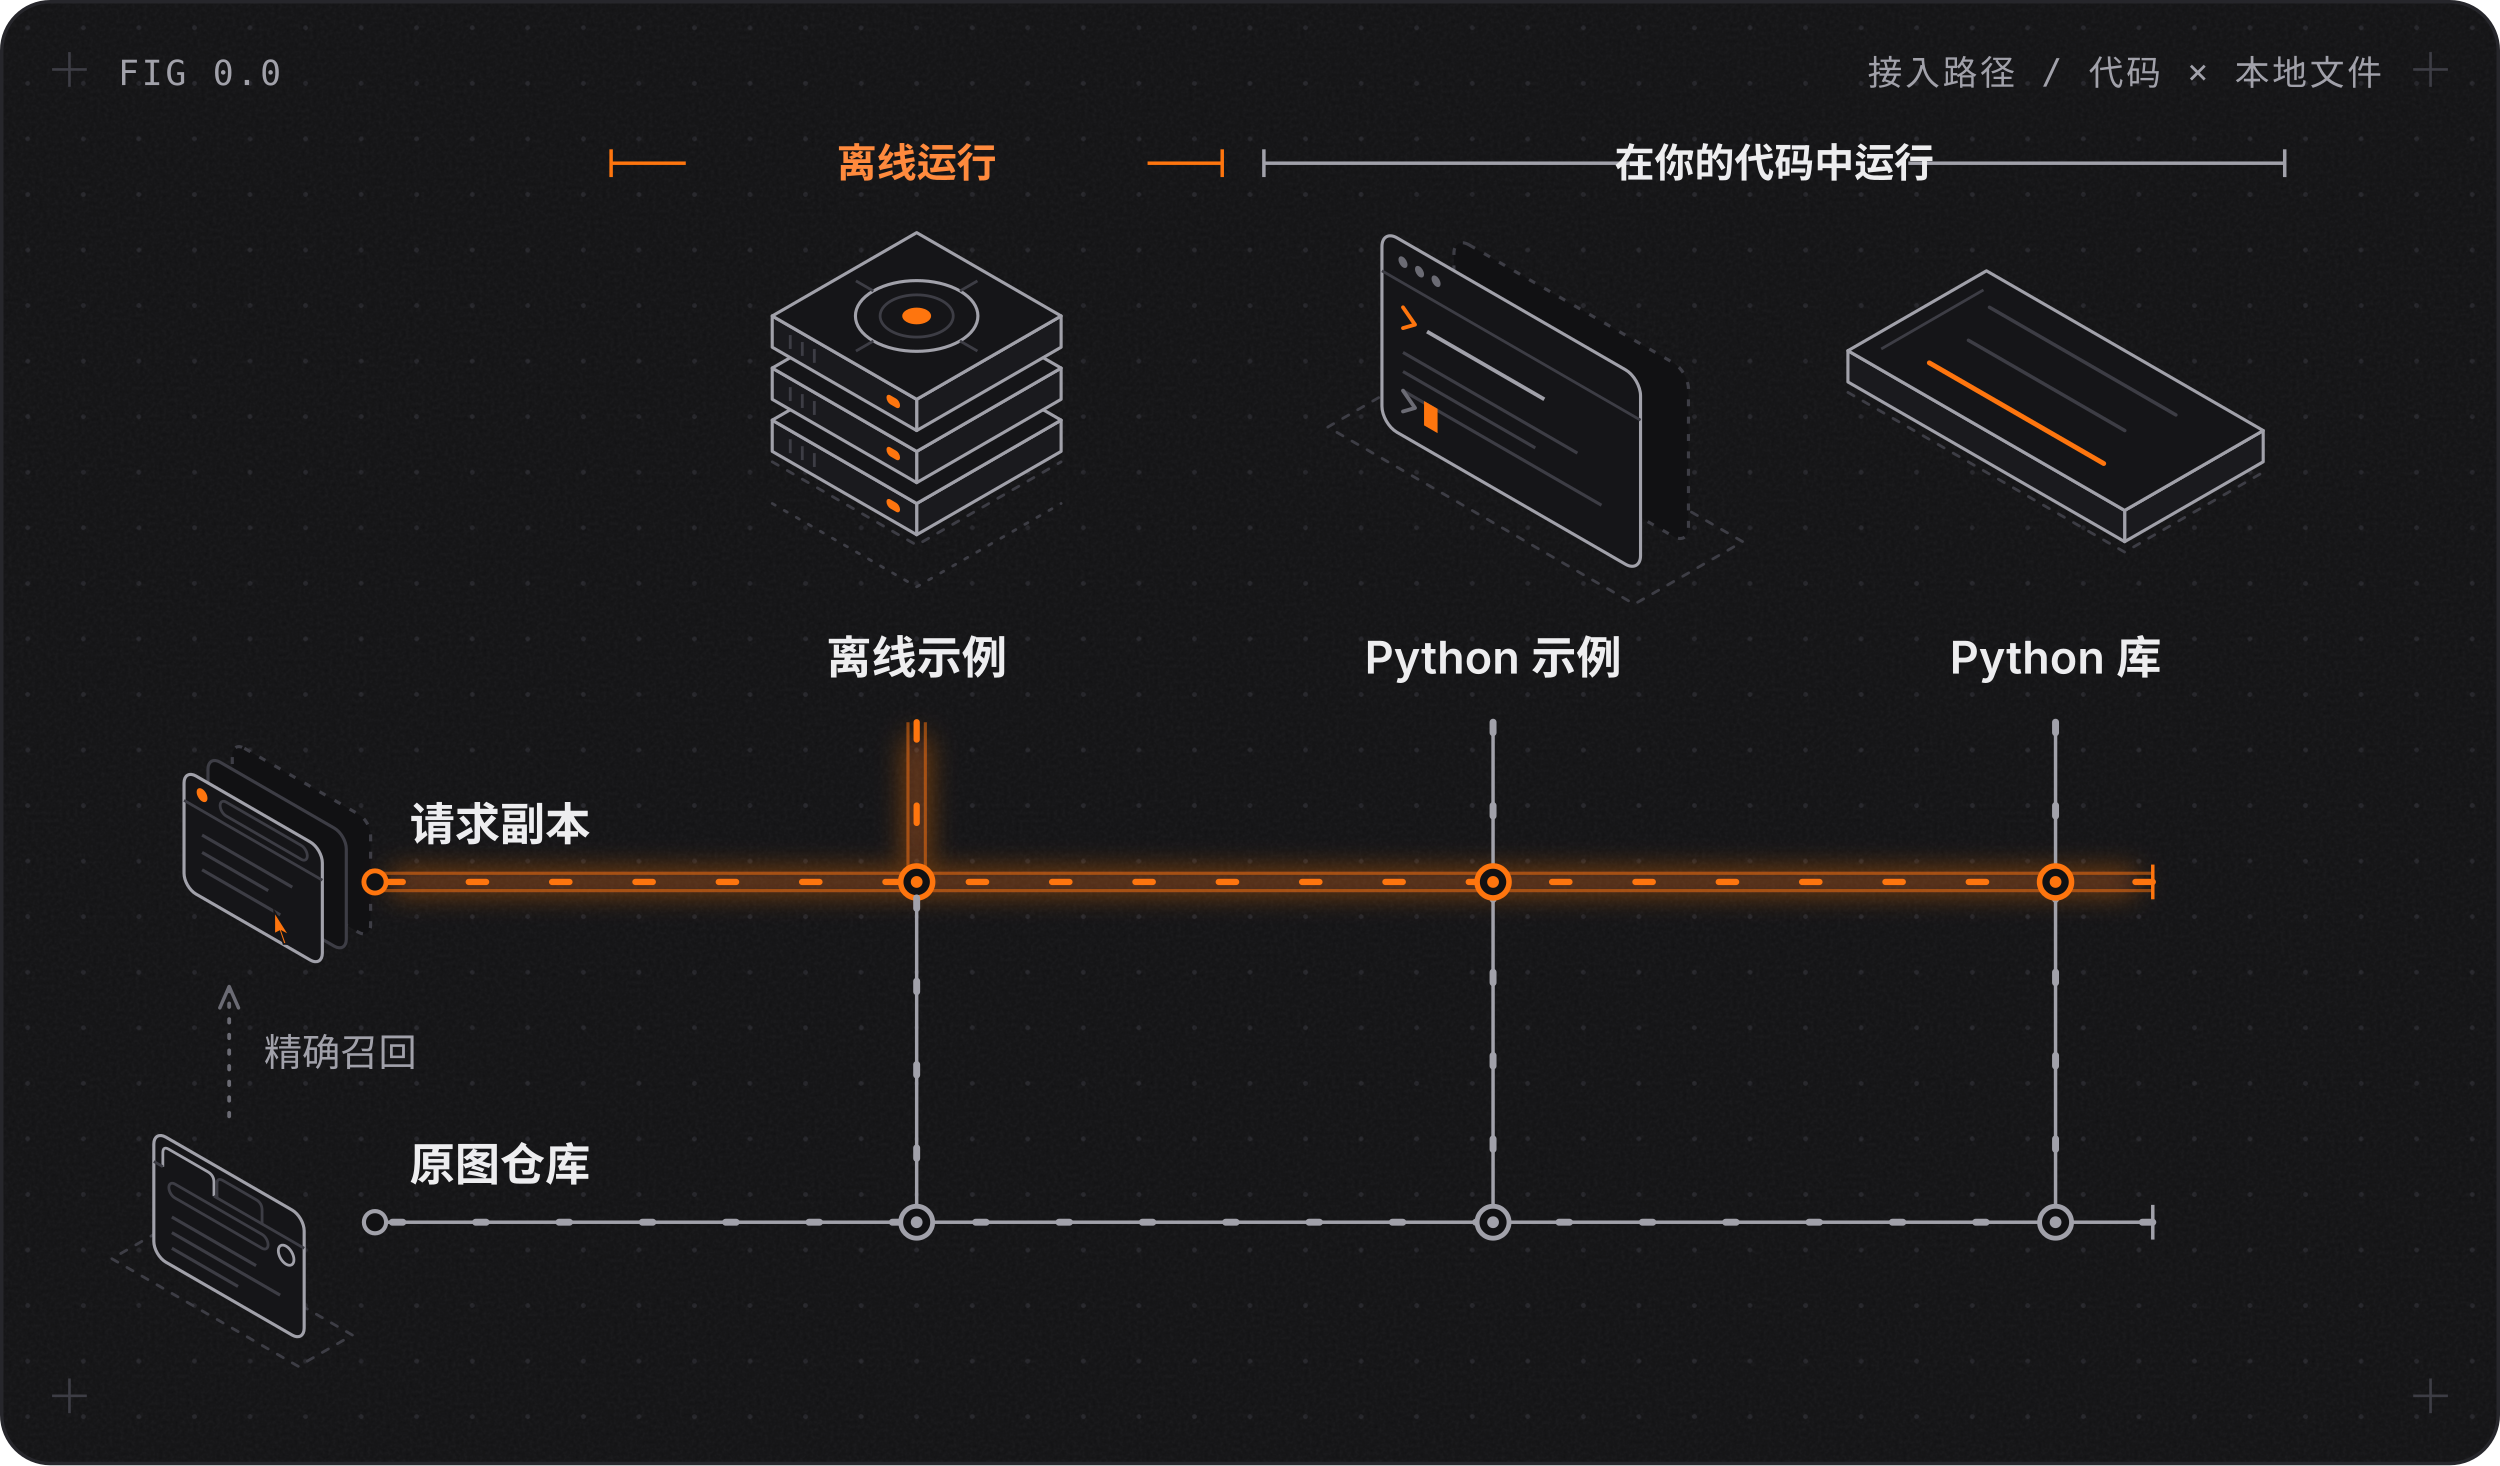
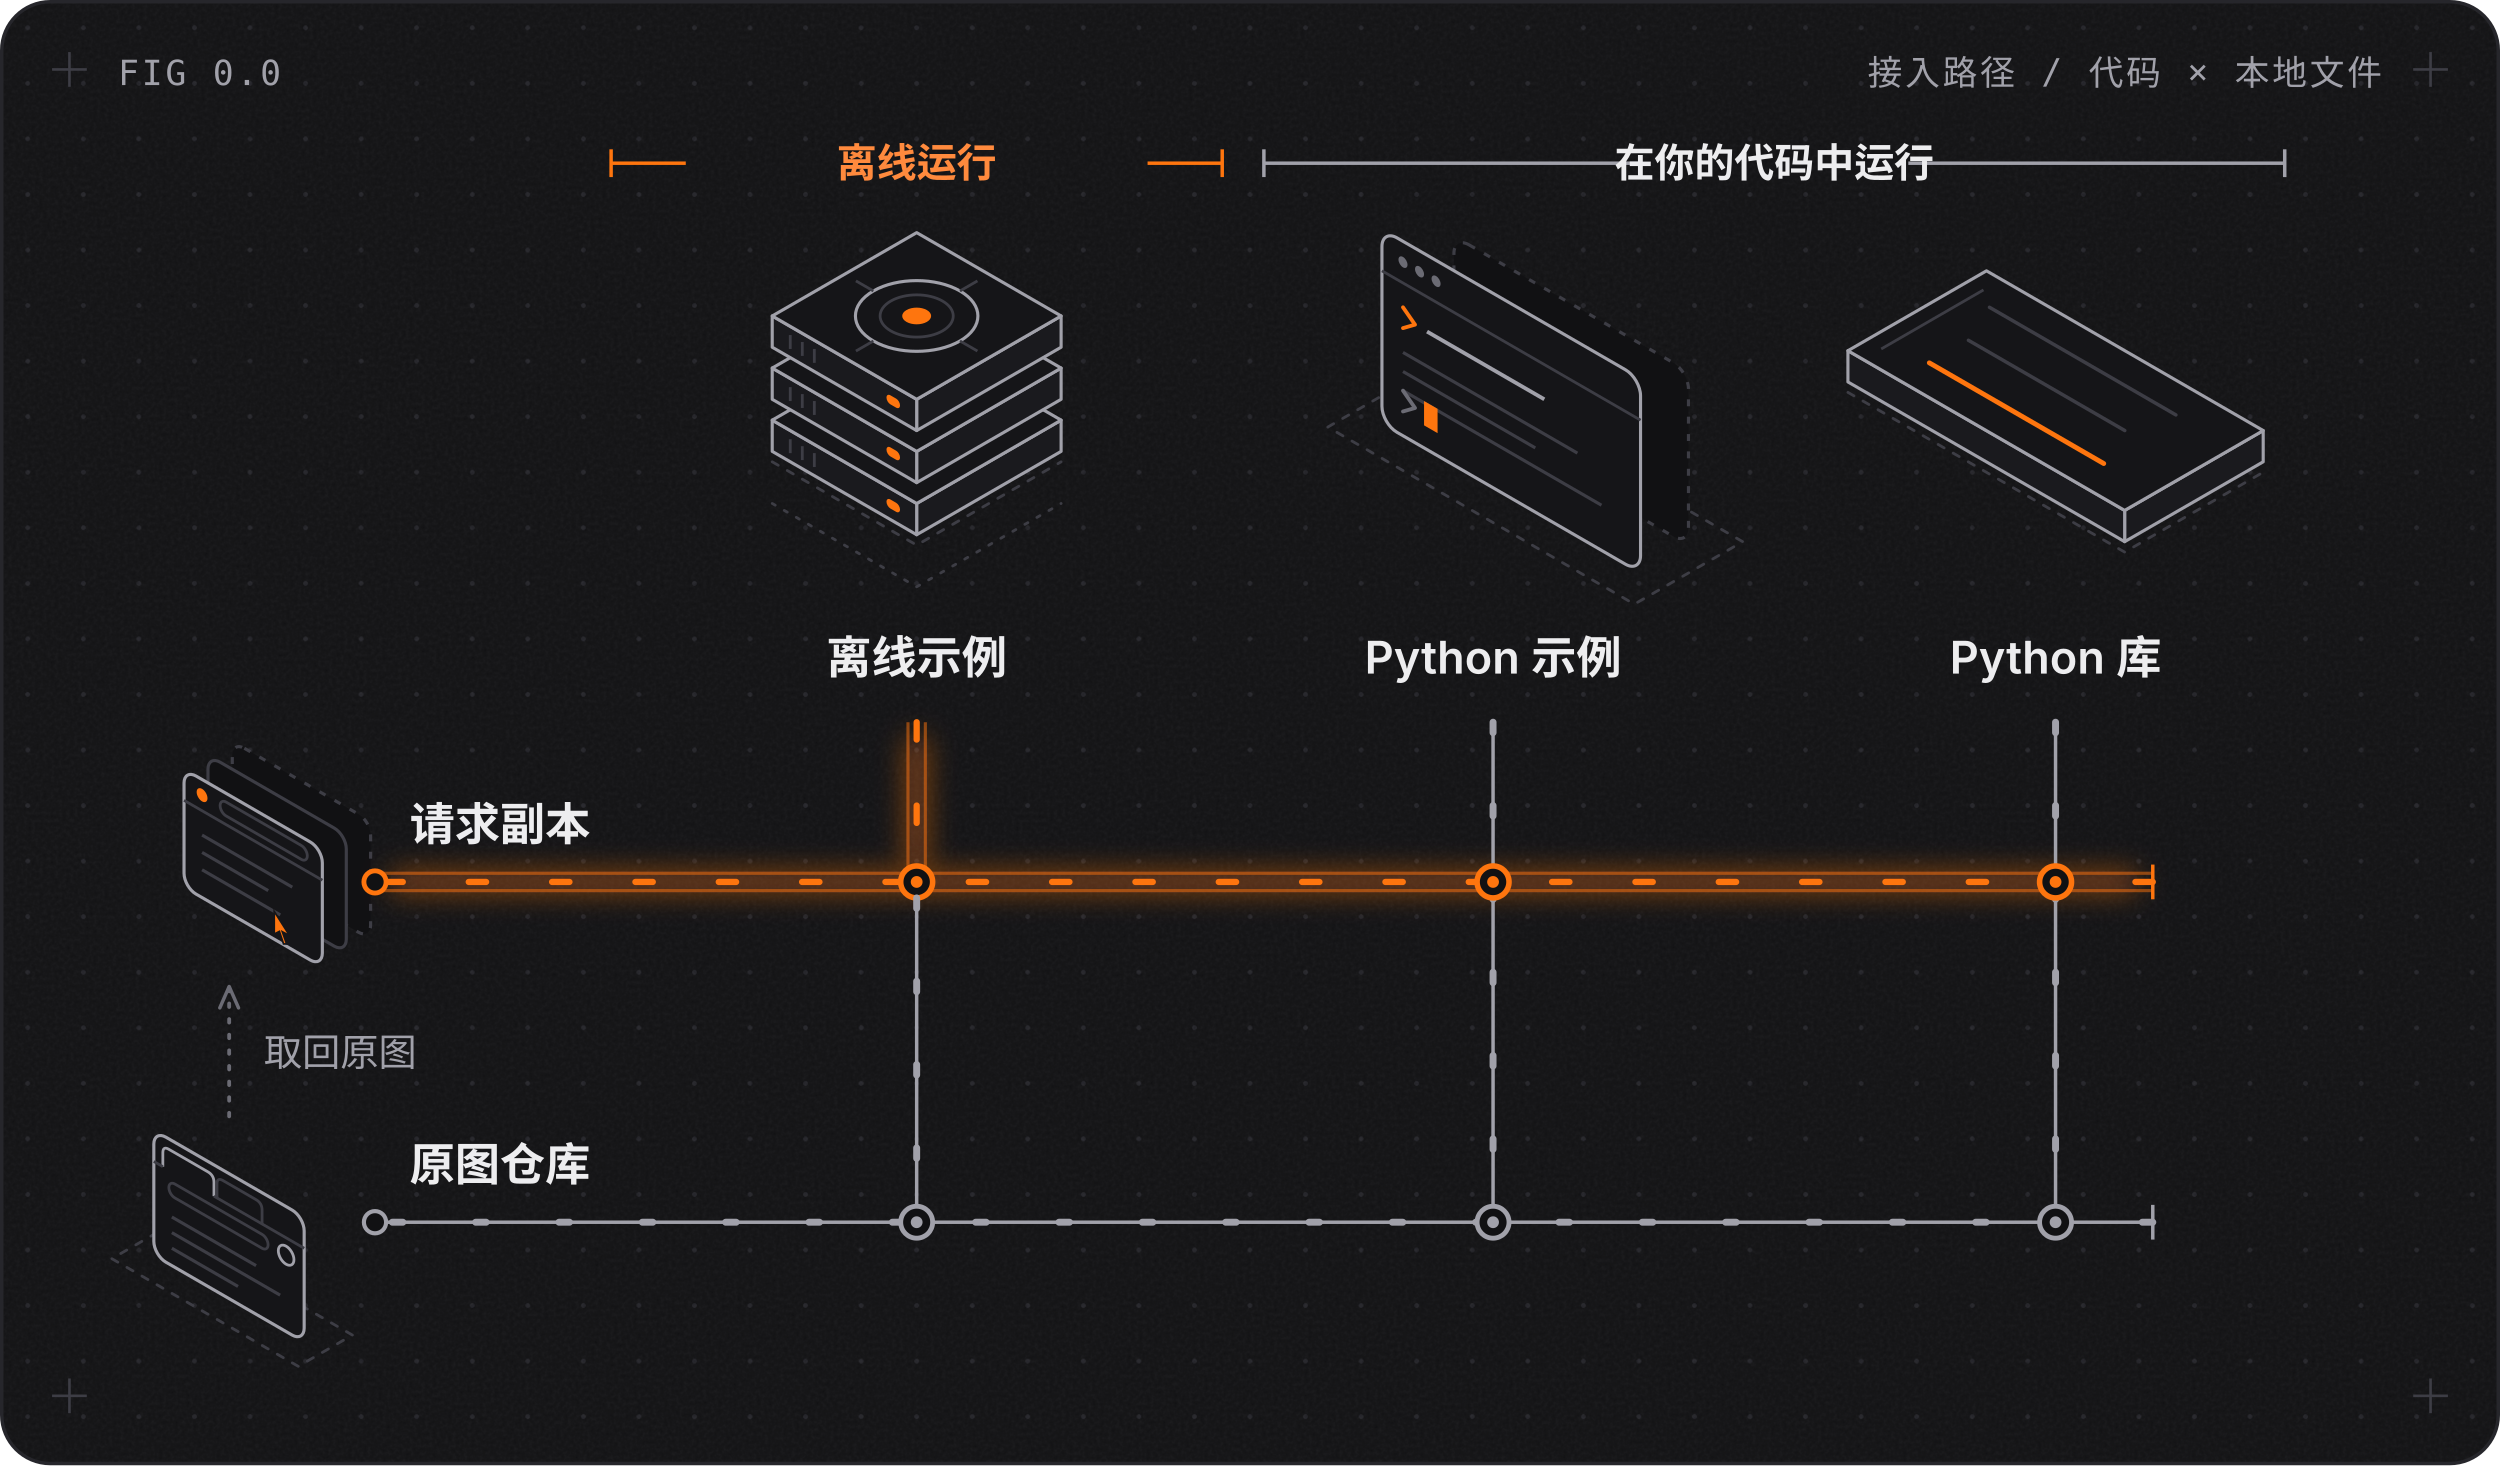
<svg xmlns="http://www.w3.org/2000/svg" viewBox="0 0 720 422" width="720" height="422" role="img" aria-labelledby="t d" fill="none">
  <style>.s{font-family:Geist, Inter, -apple-system, BlinkMacSystemFont, 'Segoe UI', Helvetica, Arial, sans-serif}.m{font-family:'Geist Mono', ui-monospace, SFMono-Regular, Menlo, monospace}text{font-kerning:normal}@keyframes fl{to{stroke-dashoffset:24}}@keyframes fd{to{stroke-dashoffset:-24}}@keyframes sync{to{stroke-dashoffset:-9}}@keyframes led{0%,100%{fill-opacity:1}50%{fill-opacity:.15}}@keyframes blink{0%,49%{fill-opacity:1}50%,100%{fill-opacity:0}}@keyframes cur{0%,100%{transform:translate(0,0)}40%,60%{transform:translate(-14px,-7px)}}@keyframes live{0%,100%{fill-opacity:1}50%{fill-opacity:.25}}@media (prefers-reduced-motion:no-preference){.pkl{animation:fl 1.2s linear infinite}.pkd{animation:fd 1.4s linear infinite}.pks{animation:fd 2.1s linear infinite}.sync{animation:sync 1.6s linear infinite}.led{animation:led 2.4s ease-in-out infinite}.blink{animation:blink 1.1s steps(1) infinite}.cur{animation:cur 6s ease-in-out infinite}.live{animation:live 1.8s ease-in-out infinite}}@keyframes ng0{0%,0.00%{fill-opacity:0}0.50%,17.90%{fill-opacity:1}19.40%,100%{fill-opacity:0}}@media (prefers-reduced-motion:no-preference){.ng0{animation:ng0 12s linear infinite}}@keyframes ng1{0%,19.50%{fill-opacity:0}20.50%,57.90%{fill-opacity:1}59.40%,100%{fill-opacity:0}}@media (prefers-reduced-motion:no-preference){.ng1{animation:ng1 12s linear infinite}}@keyframes ng2{0%,59.50%{fill-opacity:0}60.50%,97.90%{fill-opacity:1}99.40%,100%{fill-opacity:0}}@media (prefers-reduced-motion:no-preference){.ng2{animation:ng2 12s linear infinite}}@keyframes st0{0%,0.00%{transform:translate(0px,0px);fill-opacity:0;stroke-opacity:0}0.60%{fill-opacity:1;stroke-opacity:1}3.64%{transform:translate(0.0px,46.0px)}16.00%{transform:translate(-156.0px,46.0px)}17.00%{fill-opacity:1;stroke-opacity:1}18.50%,100%{transform:translate(-156.0px,46.0px);fill-opacity:0;stroke-opacity:0}}@keyframes tr0{0%,0.00%{stroke-dashoffset:202.0;stroke-opacity:0}0.30%{stroke-opacity:1}3.64%{stroke-dashoffset:156.0}16.00%{stroke-dashoffset:0.0}17.40%{stroke-dashoffset:0;stroke-opacity:1}19.40%,100%{stroke-dashoffset:0;stroke-opacity:0}}@media (prefers-reduced-motion:no-preference){.st0{animation:st0 12s linear infinite}.tr0{animation:tr0 12s linear infinite}}@keyframes st1{0%,20.00%{transform:translate(0px,0px);fill-opacity:0;stroke-opacity:0}20.60%{fill-opacity:1;stroke-opacity:1}24.94%{transform:translate(0.0px,144.0px)}36.00%{transform:translate(-322.0px,144.0px)}37.00%{fill-opacity:1;stroke-opacity:1}38.50%,100%{transform:translate(-322.0px,144.0px);fill-opacity:0;stroke-opacity:0}}@keyframes tr1{0%,20.00%{stroke-dashoffset:466.0;stroke-opacity:0}20.30%{stroke-opacity:1}24.94%{stroke-dashoffset:322.0}36.00%{stroke-dashoffset:0.0}37.40%{stroke-dashoffset:0;stroke-opacity:1}39.40%,100%{stroke-dashoffset:0;stroke-opacity:0}}@media (prefers-reduced-motion:no-preference){.st1{animation:st1 12s linear infinite}.tr1{animation:tr1 12s linear infinite}}@keyframes st2{0%,40.00%{transform:translate(0px,0px);fill-opacity:0;stroke-opacity:0}40.60%{fill-opacity:1;stroke-opacity:1}42.00%{transform:translate(0.0px,46.0px)}56.00%{transform:translate(-322.0px,46.0px)}57.00%{fill-opacity:1;stroke-opacity:1}58.50%,100%{transform:translate(-322.0px,46.0px);fill-opacity:0;stroke-opacity:0}}@keyframes tr2{0%,40.00%{stroke-dashoffset:368.0;stroke-opacity:0}40.30%{stroke-opacity:1}42.00%{stroke-dashoffset:322.0}56.00%{stroke-dashoffset:0.0}57.40%{stroke-dashoffset:0;stroke-opacity:1}59.40%,100%{stroke-dashoffset:0;stroke-opacity:0}}@media (prefers-reduced-motion:no-preference){.st2{animation:st2 12s linear infinite}.tr2{animation:tr2 12s linear infinite}}@keyframes st3{0%,60.00%{transform:translate(0px,0px);fill-opacity:0;stroke-opacity:0}60.60%{fill-opacity:1;stroke-opacity:1}63.67%{transform:translate(0.0px,144.0px)}76.00%{transform:translate(-484.0px,144.0px)}77.00%{fill-opacity:1;stroke-opacity:1}78.50%,100%{transform:translate(-484.0px,144.0px);fill-opacity:0;stroke-opacity:0}}@keyframes tr3{0%,60.00%{stroke-dashoffset:628.0;stroke-opacity:0}60.30%{stroke-opacity:1}63.67%{stroke-dashoffset:484.0}76.00%{stroke-dashoffset:0.0}77.40%{stroke-dashoffset:0;stroke-opacity:1}79.40%,100%{stroke-dashoffset:0;stroke-opacity:0}}@media (prefers-reduced-motion:no-preference){.st3{animation:st3 12s linear infinite}.tr3{animation:tr3 12s linear infinite}}@keyframes st4{0%,80.00%{transform:translate(0px,0px);fill-opacity:0;stroke-opacity:0}80.60%{fill-opacity:1;stroke-opacity:1}81.39%{transform:translate(0.0px,46.0px)}96.00%{transform:translate(-484.0px,46.0px)}97.00%{fill-opacity:1;stroke-opacity:1}98.50%,100%{transform:translate(-484.0px,46.0px);fill-opacity:0;stroke-opacity:0}}@keyframes tr4{0%,80.00%{stroke-dashoffset:530.0;stroke-opacity:0}80.30%{stroke-opacity:1}81.39%{stroke-dashoffset:484.0}96.00%{stroke-dashoffset:0.0}97.40%{stroke-dashoffset:0;stroke-opacity:1}99.40%,100%{stroke-dashoffset:0;stroke-opacity:0}}@media (prefers-reduced-motion:no-preference){.st4{animation:st4 12s linear infinite}.tr4{animation:tr4 12s linear infinite}}</style>
  <defs>
    <pattern id="dots" width="16" height="16" patternUnits="userSpaceOnUse">
      <circle cx="8" cy="8" r="0.7" fill="#232328" />
    </pattern>
    <filter id="grain" x="0" y="0" width="100%" height="100%">
      <feTurbulence type="fractalNoise" baseFrequency="0.9" numOctaves="2" seed="7" stitchTiles="stitch" />
      <feColorMatrix values="0 0 0 0 0.5  0 0 0 0 0.5  0 0 0 0 0.5  0 0 0 0.07 0" />
    </filter>
    <clipPath id="card">
      <rect x="0.5" y="0.5" width="719" height="421" rx="14" />
    </clipPath>
    <marker id="ah" viewBox="0 0 10 10" refX="8.5" refY="5" markerWidth="7" markerHeight="7" orient="auto-start-reverse">
      <path d="M1 1.5 L9 5 L1 8.5" stroke="#A1A1AA" stroke-width="1.3" fill="none" stroke-linejoin="round" stroke-linecap="round" />
    </marker>
    <marker id="ah3" viewBox="0 0 10 10" refX="8.5" refY="5" markerWidth="7" markerHeight="7" orient="auto-start-reverse">
      <path d="M1 1.5 L9 5 L1 8.5" stroke="#6B6B74" stroke-width="1.3" fill="none" stroke-linejoin="round" stroke-linecap="round" />
    </marker>
    <filter id="glow" filterUnits="userSpaceOnUse" x="0" y="0" width="720" height="422">
      <feGaussianBlur stdDeviation="4" />
    </filter>
  </defs>
  <rect x="0.5" y="0.5" width="719" height="421" rx="14" fill="#111113" />
  <g clip-path="url(#card)">
    <rect width="720" height="422" fill="url(#dots)" />
    <rect width="720" height="422" filter="url(#grain)" />
  </g>
  <rect x="0.5" y="0.5" width="719" height="421" rx="14" fill="none" stroke="#26262B" />
  <path d="M15 20h10M20 15v10" stroke="#3D3D45" stroke-width="0.75" />
  <path d="M695 20h10M700 15v10" stroke="#3D3D45" stroke-width="0.75" />
  <path d="M15 402h10M20 397v10" stroke="#3D3D45" stroke-width="0.75" />
  <path d="M695 402h10M700 397v10" stroke="#3D3D45" stroke-width="0.75" />
  <text x="34.0" y="24.5" font-size="10" fill="#A1A1AA" letter-spacing="0.08em" class="m">FIG 0.0</text>
  <text x="686.0" y="24.5" font-size="10" fill="#A1A1AA" text-anchor="end" letter-spacing="0.08em" class="m">接入路径 / 代码 × 本地文件</text>
  <path d="M176 43v8M352 43v8" stroke="#FE750E" stroke-width="1" />
  <path d="M176 47H197.5M330.5 47H352" stroke="#FE750E" stroke-width="1" />
  <text x="264.0" y="51.0" font-size="11.5" fill="#FF8A3D" font-weight="600" text-anchor="middle" class="s">离线运行</text>
  <path d="M364 43v8M658 43v8" stroke="#A1A1AA" stroke-width="1" />
  <path d="M364 47H472.4M549.6 47H658" stroke="#A1A1AA" stroke-width="1" />
  <text x="511.0" y="51.0" font-size="11.5" fill="#EDEDEF" font-weight="600" text-anchor="middle" class="s">在你的代码中运行</text>
  <polyline points="222.4,133.0 264.0,157.0 305.6,133.0" stroke="#3D3D45" stroke-width="0.8" stroke-dasharray="2 3" stroke-linejoin="round" stroke-linecap="round" />
  <polyline points="222.4,145.0 264.0,169.0 305.6,145.0" stroke="#3D3D45" stroke-width="0.8" stroke-dasharray="1 3" stroke-linejoin="round" stroke-linecap="round" />
  <polygon points="305.6,121.0 264.0,145.0 264.0,154.0 305.6,130.0" fill="#1A1A1E" stroke="#A1A1AA" stroke-width="0.9" stroke-linejoin="round" stroke-linecap="round" />
  <polygon points="222.4,121.0 264.0,145.0 264.0,154.0 222.4,130.0" fill="#1A1A1E" stroke="#A1A1AA" stroke-width="0.9" stroke-linejoin="round" stroke-linecap="round" />
  <polygon points="264.0,97.0 305.6,121.0 264.0,145.0 222.4,121.0" fill="#151518" stroke="#A1A1AA" stroke-width="0.9" stroke-linejoin="round" stroke-linecap="round" />
  <g transform="matrix(0.866,0.5,0,1,222.4,130.0)">
    <line x1="6" y1="-6.5" x2="6" y2="-2.5" stroke="#3D3D45" stroke-width="0.8" vector-effect="non-scaling-stroke" />
    <line x1="10" y1="-6.5" x2="10" y2="-2.5" stroke="#3D3D45" stroke-width="0.8" vector-effect="non-scaling-stroke" />
    <line x1="14" y1="-6.5" x2="14" y2="-2.5" stroke="#3D3D45" stroke-width="0.8" vector-effect="non-scaling-stroke" />
    <rect class="led" style="animation-delay:0.0s" x="38" y="-5.8" width="4.5" height="2.6" rx="1.3" fill="#FE750E" />
  </g>
  <polygon points="305.6,106.0 264.0,130.0 264.0,139.0 305.6,115.0" fill="#1A1A1E" stroke="#A1A1AA" stroke-width="0.9" stroke-linejoin="round" stroke-linecap="round" />
  <polygon points="222.4,106.0 264.0,130.0 264.0,139.0 222.4,115.0" fill="#1A1A1E" stroke="#A1A1AA" stroke-width="0.9" stroke-linejoin="round" stroke-linecap="round" />
  <polygon points="264.0,82.0 305.6,106.0 264.0,130.0 222.4,106.0" fill="#151518" stroke="#A1A1AA" stroke-width="0.9" stroke-linejoin="round" stroke-linecap="round" />
  <g transform="matrix(0.866,0.5,0,1,222.4,115.0)">
    <line x1="6" y1="-6.5" x2="6" y2="-2.5" stroke="#3D3D45" stroke-width="0.8" vector-effect="non-scaling-stroke" />
    <line x1="10" y1="-6.5" x2="10" y2="-2.5" stroke="#3D3D45" stroke-width="0.8" vector-effect="non-scaling-stroke" />
    <line x1="14" y1="-6.5" x2="14" y2="-2.5" stroke="#3D3D45" stroke-width="0.8" vector-effect="non-scaling-stroke" />
    <rect class="led" style="animation-delay:-0.8s" x="38" y="-5.8" width="4.5" height="2.6" rx="1.3" fill="#FE750E" />
  </g>
  <polygon points="305.6,91.0 264.0,115.0 264.0,124.0 305.6,100.0" fill="#1A1A1E" stroke="#A1A1AA" stroke-width="0.9" stroke-linejoin="round" stroke-linecap="round" />
  <polygon points="222.4,91.0 264.0,115.0 264.0,124.0 222.4,100.0" fill="#1A1A1E" stroke="#A1A1AA" stroke-width="0.9" stroke-linejoin="round" stroke-linecap="round" />
  <polygon points="264.0,67.0 305.6,91.0 264.0,115.0 222.4,91.0" fill="#151518" stroke="#A1A1AA" stroke-width="0.9" stroke-linejoin="round" stroke-linecap="round" />
  <g transform="matrix(0.866,0.5,0,1,222.4,100.0)">
    <line x1="6" y1="-6.5" x2="6" y2="-2.5" stroke="#3D3D45" stroke-width="0.8" vector-effect="non-scaling-stroke" />
    <line x1="10" y1="-6.5" x2="10" y2="-2.5" stroke="#3D3D45" stroke-width="0.8" vector-effect="non-scaling-stroke" />
    <line x1="14" y1="-6.5" x2="14" y2="-2.5" stroke="#3D3D45" stroke-width="0.8" vector-effect="non-scaling-stroke" />
    <rect class="led" style="animation-delay:-1.6s" x="38" y="-5.8" width="4.5" height="2.6" rx="1.3" fill="#FE750E" />
  </g>
  <g transform="matrix(0.866,0.5,-0.866,0.5,264.0,67.0)">
    <circle cx="24.0" cy="24.0" r="14.4" stroke="#A1A1AA" stroke-width="0.9" vector-effect="non-scaling-stroke" />
    <circle cx="24.0" cy="24.0" r="8.6" stroke="#3D3D45" stroke-width="0.8" vector-effect="non-scaling-stroke" />
    <circle cx="24.0" cy="24.0" r="3.4" fill="#FE750E" />
    <line x1="38.4" y1="24.0" x2="44.2" y2="24.0" stroke="#3D3D45" stroke-width="0.8" vector-effect="non-scaling-stroke" />
    <line x1="24.0" y1="38.4" x2="24.0" y2="44.2" stroke="#3D3D45" stroke-width="0.8" vector-effect="non-scaling-stroke" />
    <line x1="9.6" y1="24.0" x2="3.8" y2="24.0" stroke="#3D3D45" stroke-width="0.8" vector-effect="non-scaling-stroke" />
    <line x1="24.0" y1="9.6" x2="24.0" y2="3.8" stroke="#3D3D45" stroke-width="0.8" vector-effect="non-scaling-stroke" />
  </g>
  <polygon points="413.5,105.0 501.9,156.0 470.7,174.0 382.4,123.0" stroke="#3D3D45" stroke-width="0.8" stroke-dasharray="2 3" stroke-linejoin="round" stroke-linecap="round" />
  <g transform="matrix(0.866,0.5,0,1,411.8,114.0)">
    <rect x="8" y="-50" width="78" height="50" rx="5" fill="#111113" stroke="#3D3D45" stroke-width="0.9" stroke-dasharray="2 3" vector-effect="non-scaling-stroke" />
  </g>
  <g transform="matrix(0.866,0.5,0,1,398.0,122.0)">
    <rect x="0" y="-56" width="86" height="56" rx="5" fill="#151518" stroke="#A1A1AA" stroke-width="0.9" vector-effect="non-scaling-stroke" />
    <line x1="0" y1="-44" x2="86" y2="-44" stroke="#3D3D45" stroke-width="0.8" vector-effect="non-scaling-stroke" />
    <circle cx="7.0" cy="-50" r="1.5" fill="#6B6B74" />
    <circle cx="12.5" cy="-50" r="1.5" fill="#6B6B74" />
    <circle cx="18.0" cy="-50" r="1.5" fill="#6B6B74" />
    <path d="M7 -37 l4 3 l-4 3" stroke="#FE750E" stroke-width="1.1" stroke-linejoin="round" stroke-linecap="round" vector-effect="non-scaling-stroke" />
    <line x1="15" y1="-34" x2="54" y2="-34" stroke="#A1A1AA" stroke-width="1.1" vector-effect="non-scaling-stroke" />
    <line x1="7" y1="-24.0" x2="65" y2="-24.0" stroke="#3D3D45" stroke-width="0.9" vector-effect="non-scaling-stroke" />
    <line x1="7" y1="-18.5" x2="51" y2="-18.5" stroke="#3D3D45" stroke-width="0.9" vector-effect="non-scaling-stroke" />
    <line x1="7" y1="-13.0" x2="73" y2="-13.0" stroke="#3D3D45" stroke-width="0.9" vector-effect="non-scaling-stroke" />
    <path d="M7 -13 l4 3 l-4 3" stroke="#6B6B74" stroke-width="1.1" stroke-linejoin="round" stroke-linecap="round" vector-effect="non-scaling-stroke" />
    <rect class="blink" x="14" y="-13.5" width="4.5" height="7" fill="#FE750E" />
  </g>
  <polyline points="532.2,113.0 611.9,159.0 651.8,136.0" stroke="#3D3D45" stroke-width="0.8" stroke-dasharray="2 3" stroke-linejoin="round" stroke-linecap="round" />
  <polygon points="651.8,124.0 611.9,147.0 611.9,156.0 651.8,133.0" fill="#1A1A1E" stroke="#A1A1AA" stroke-width="0.9" stroke-linejoin="round" stroke-linecap="round" />
  <polygon points="532.2,101.0 611.9,147.0 611.9,156.0 532.2,110.0" fill="#1A1A1E" stroke="#A1A1AA" stroke-width="0.9" stroke-linejoin="round" stroke-linecap="round" />
  <polygon points="572.1,78.0 651.8,124.0 611.9,147.0 532.2,101.0" fill="#151518" stroke="#A1A1AA" stroke-width="0.9" stroke-linejoin="round" stroke-linecap="round" />
  <g transform="matrix(0.866,0.5,-0.866,0.5,572.1,78.0)">
    <line x1="11" y1="10.0" x2="73" y2="10.0" stroke="#3D3D45" stroke-width="1.0" stroke-linecap="round" vector-effect="non-scaling-stroke" />
    <line x1="17" y1="23.0" x2="69" y2="23.0" stroke="#3D3D45" stroke-width="1.0" stroke-linecap="round" vector-effect="non-scaling-stroke" />
    <line x1="17" y1="36.0" x2="75" y2="36.0" stroke="#FE750E" stroke-width="1.4" stroke-linecap="round" vector-effect="non-scaling-stroke" />
    <line x1="5" y1="6" x2="5" y2="40" stroke="#3D3D45" stroke-width="0.8" vector-effect="non-scaling-stroke" />
  </g>
  <rect class="ng0" x="220.5" y="177.5" width="87.1" height="24" rx="12" fill="#3A2214" fill-opacity="0" />
  <text x="264.0" y="194.0" font-size="13" fill="#EDEDEF" font-weight="600" text-anchor="middle" class="s">离线示例</text>
  <rect class="ng1" x="357.8" y="177.5" width="144.4" height="24" rx="12" fill="#3A2214" fill-opacity="0" />
  <text x="430.0" y="194.0" font-size="13" fill="#EDEDEF" font-weight="600" text-anchor="middle" class="s">Python 示例</text>
  <rect class="ng2" x="530.3" y="177.5" width="123.5" height="24" rx="12" fill="#3A2214" fill-opacity="0" />
  <text x="592.0" y="194.0" font-size="13" fill="#EDEDEF" font-weight="600" text-anchor="middle" class="s">Python 库</text>
  <g transform="matrix(0.866,0.5,0,1,66.9,247.5)">
    <rect x="0" y="-34" width="46" height="34" rx="4" fill="#111113" stroke="#3D3D45" stroke-width="0.9" stroke-dasharray="2 3" vector-effect="non-scaling-stroke" />
  </g>
  <g transform="matrix(0.866,0.5,0,1,59.9,251.5)">
    <rect x="0" y="-34" width="46" height="34" rx="4" fill="#111113" stroke="#3D3D45" stroke-width="0.9" vector-effect="non-scaling-stroke" />
  </g>
  <g transform="matrix(0.866,0.5,0,1,53.0,255.5)">
    <rect x="0" y="-34" width="46" height="34" rx="4" fill="#151518" stroke="#A1A1AA" stroke-width="0.9" vector-effect="non-scaling-stroke" />
    <line x1="0" y1="-25" x2="46" y2="-25" stroke="#3D3D45" stroke-width="0.8" vector-effect="non-scaling-stroke" />
    <circle class="live" cx="6" cy="-29.5" r="1.8" fill="#FE750E" />
    <rect x="12" y="-31.5" width="29" height="4" rx="2" stroke="#3D3D45" stroke-width="0.8" vector-effect="non-scaling-stroke" />
    <line x1="6" y1="-18" x2="36" y2="-18" stroke="#3D3D45" stroke-width="0.9" vector-effect="non-scaling-stroke" />
    <line x1="6" y1="-13" x2="28" y2="-13" stroke="#3D3D45" stroke-width="0.9" vector-effect="non-scaling-stroke" />
    <line x1="6" y1="-8" x2="32" y2="-8" stroke="#3D3D45" stroke-width="0.9" vector-effect="non-scaling-stroke" />
    <path class="cur" d="M30 -8 l0 6.5 l1.7 -1.6 l1.4 2.9 l1 -.5 l-1.4 -2.8 l2.4 -.1z" fill="#FE750E" stroke="#151518" stroke-width="0.5" vector-effect="non-scaling-stroke" />
  </g>
  <polygon points="47.8,353.5 101.5,384.5 85.9,393.5 32.2,362.5" stroke="#3D3D45" stroke-width="0.8" stroke-dasharray="2 3" stroke-linejoin="round" stroke-linecap="round" />
  <g transform="matrix(0.866,0.5,0,1,44.3,361.5)">
    <rect x="0" y="-36" width="50" height="36" rx="4" fill="#151518" stroke="#A1A1AA" stroke-width="0.9" vector-effect="non-scaling-stroke" />
    <path d="M3 -27 v-4 q0 -2 2 -2 h13 q2 0 2 2 v4" stroke="#A1A1AA" stroke-width="0.8" vector-effect="non-scaling-stroke" />
    <path d="M21 -27 v-4 q0 -2 2 -2 h11 q2 0 2 2 v4" stroke="#3D3D45" stroke-width="0.8" vector-effect="non-scaling-stroke" />
    <line x1="0" y1="-27" x2="3" y2="-27" stroke="#3D3D45" stroke-width="0.8" vector-effect="non-scaling-stroke" />
    <line x1="20" y1="-27" x2="50" y2="-27" stroke="#3D3D45" stroke-width="0.8" vector-effect="non-scaling-stroke" />
    <circle cx="44" cy="-22" r="2.6" stroke="#A1A1AA" stroke-width="0.8" vector-effect="non-scaling-stroke" />
    <rect x="5" y="-24" width="33" height="4" rx="2" stroke="#3D3D45" stroke-width="0.8" vector-effect="non-scaling-stroke" />
    <line x1="6" y1="-14.0" x2="34" y2="-14.0" stroke="#3D3D45" stroke-width="0.9" vector-effect="non-scaling-stroke" />
    <line x1="6" y1="-9.5" x2="42" y2="-9.5" stroke="#3D3D45" stroke-width="0.9" vector-effect="non-scaling-stroke" />
    <line x1="6" y1="-5.0" x2="28" y2="-5.0" stroke="#3D3D45" stroke-width="0.9" vector-effect="non-scaling-stroke" />
  </g>
  <rect x="112.0" y="251.0" width="504.0" height="6" rx="3" fill="#FE750E" fill-opacity="0.5" filter="url(#glow)" />
  <line x1="620.0" y1="251.5" x2="108.0" y2="251.5" stroke="#FE750E" stroke-width="0.9" stroke-opacity=".5" />
  <line x1="620.0" y1="256.5" x2="108.0" y2="256.5" stroke="#FE750E" stroke-width="0.9" stroke-opacity=".5" />
  <line class="pkl" x1="620.0" y1="254.0" x2="108.0" y2="254.0" stroke="#FE750E" stroke-width="1.8" stroke-linecap="round" stroke-dasharray="5 19" />
  <circle cx="108.0" cy="254" r="3.2" fill="#111113" stroke="#FE750E" stroke-width="1.4" />
  <line x1="620.0" y1="352.0" x2="108.0" y2="352.0" stroke="#A1A1AA" stroke-width="1.0" />
  <line class="pkl" x1="620.0" y1="352.0" x2="108.0" y2="352.0" stroke="#A1A1AA" stroke-width="2" stroke-linecap="round" stroke-dasharray="3 21" />
  <circle cx="108.0" cy="352" r="3.2" fill="#111113" stroke="#A1A1AA" stroke-width="1.2" />
  <path d="M620 249v10" stroke="#FE750E" stroke-width="1" />
  <path d="M620 347v10" stroke="#A1A1AA" stroke-width="1" />
  <text x="118.0" y="242.0" font-size="13" fill="#EDEDEF" font-weight="600" class="s">请求副本</text>
  <text x="118.0" y="340.0" font-size="13" fill="#EDEDEF" font-weight="600" class="s">原图仓库</text>
  <line class="sync" x1="66.0" y1="321.5" x2="66.0" y2="284.5" stroke="#6B6B74" stroke-width="1.1" stroke-dasharray="1 3.5" stroke-linecap="round" marker-end="url(#ah3)" />
-   <text x="76.0" y="307.0" font-size="11" fill="#A1A1AA" class="m">精确召回</text>
+   <text x="76.0" y="307.0" font-size="11" fill="#A1A1AA" class="m">取回原图</text>
  <rect x="261.0" y="212.0" width="6" height="38.0" rx="3" fill="#FE750E" fill-opacity="0.5" filter="url(#glow)" />
  <line x1="261.5" y1="208.0" x2="261.5" y2="254.0" stroke="#FE750E" stroke-width="0.9" stroke-opacity=".5" />
  <line x1="266.5" y1="208.0" x2="266.5" y2="254.0" stroke="#FE750E" stroke-width="0.9" stroke-opacity=".5" />
  <line class="pkd" x1="264.0" y1="208.0" x2="264.0" y2="254.0" stroke="#FE750E" stroke-width="1.8" stroke-linecap="round" stroke-dasharray="5 19" />
  <circle cx="264.0" cy="254.0" r="4.6" fill="#111113" stroke="#FE750E" stroke-width="1.6" />
  <circle cx="264.0" cy="254.0" r="1.7" fill="#FE750E" />
  <line x1="264.0" y1="258.6" x2="264.0" y2="352.0" stroke="#A1A1AA" stroke-width="1.0" />
  <line class="pkd" x1="264.0" y1="258.6" x2="264.0" y2="352.0" stroke="#A1A1AA" stroke-width="2" stroke-linecap="round" stroke-dasharray="3 21" />
  <circle cx="264.0" cy="352.0" r="4.6" fill="#111113" stroke="#A1A1AA" stroke-width="1.4" />
  <circle cx="264.0" cy="352.0" r="1.7" fill="#A1A1AA" />
  <line x1="430.0" y1="208.0" x2="430.0" y2="352.0" stroke="#A1A1AA" stroke-width="1.0" />
  <line class="pkd" x1="430.0" y1="208.0" x2="430.0" y2="352.0" stroke="#A1A1AA" stroke-width="2" stroke-linecap="round" stroke-dasharray="3 21" />
  <circle cx="430.0" cy="254.0" r="4.6" fill="#111113" stroke="#FE750E" stroke-width="1.6" />
  <circle cx="430.0" cy="254.0" r="1.7" fill="#FE750E" />
  <circle cx="430.0" cy="352.0" r="4.6" fill="#111113" stroke="#A1A1AA" stroke-width="1.4" />
  <circle cx="430.0" cy="352.0" r="1.7" fill="#A1A1AA" />
  <line x1="592.0" y1="208.0" x2="592.0" y2="352.0" stroke="#A1A1AA" stroke-width="1.0" />
  <line class="pkd" x1="592.0" y1="208.0" x2="592.0" y2="352.0" stroke="#A1A1AA" stroke-width="2" stroke-linecap="round" stroke-dasharray="3 21" />
  <circle cx="592.0" cy="254.0" r="4.6" fill="#111113" stroke="#FE750E" stroke-width="1.6" />
  <circle cx="592.0" cy="254.0" r="1.7" fill="#FE750E" />
  <circle cx="592.0" cy="352.0" r="4.6" fill="#111113" stroke="#A1A1AA" stroke-width="1.4" />
  <circle cx="592.0" cy="352.0" r="1.7" fill="#A1A1AA" />
  <polyline class="tr0" points="264.0,208.0 264.0,254.0 108.0,254.0" stroke="#FE750E" stroke-width="2.4" stroke-linejoin="round" stroke-dasharray="202.0 212.0" stroke-dashoffset="202.0" stroke-opacity="0" />
  <circle class="st0" cx="264.0" cy="208.0" r="4.2" fill="#FE750E" stroke="#111113" stroke-width="1.6" fill-opacity="0" stroke-opacity="0" />
  <polyline class="tr1" points="430.0,208.0 430.0,352.0 108.0,352.0" stroke="#EDEDEF" stroke-width="1.8" stroke-linejoin="round" stroke-dasharray="466.0 476.0" stroke-dashoffset="466.0" stroke-opacity="0" />
  <circle class="st1" cx="430.0" cy="208.0" r="4.2" fill="#EDEDEF" stroke="#111113" stroke-width="1.6" fill-opacity="0" stroke-opacity="0" />
  <polyline class="tr2" points="430.0,208.0 430.0,254.0 108.0,254.0" stroke="#FE750E" stroke-width="2.4" stroke-linejoin="round" stroke-dasharray="368.0 378.0" stroke-dashoffset="368.0" stroke-opacity="0" />
  <circle class="st2" cx="430.0" cy="208.0" r="4.2" fill="#FE750E" stroke="#111113" stroke-width="1.6" fill-opacity="0" stroke-opacity="0" />
  <polyline class="tr3" points="592.0,208.0 592.0,352.0 108.0,352.0" stroke="#EDEDEF" stroke-width="1.8" stroke-linejoin="round" stroke-dasharray="628.0 638.0" stroke-dashoffset="628.0" stroke-opacity="0" />
  <circle class="st3" cx="592.0" cy="208.0" r="4.2" fill="#EDEDEF" stroke="#111113" stroke-width="1.6" fill-opacity="0" stroke-opacity="0" />
  <polyline class="tr4" points="592.0,208.0 592.0,254.0 108.0,254.0" stroke="#FE750E" stroke-width="2.4" stroke-linejoin="round" stroke-dasharray="530.0 540.0" stroke-dashoffset="530.0" stroke-opacity="0" />
  <circle class="st4" cx="592.0" cy="208.0" r="4.2" fill="#FE750E" stroke="#111113" stroke-width="1.6" fill-opacity="0" stroke-opacity="0" />
</svg>
